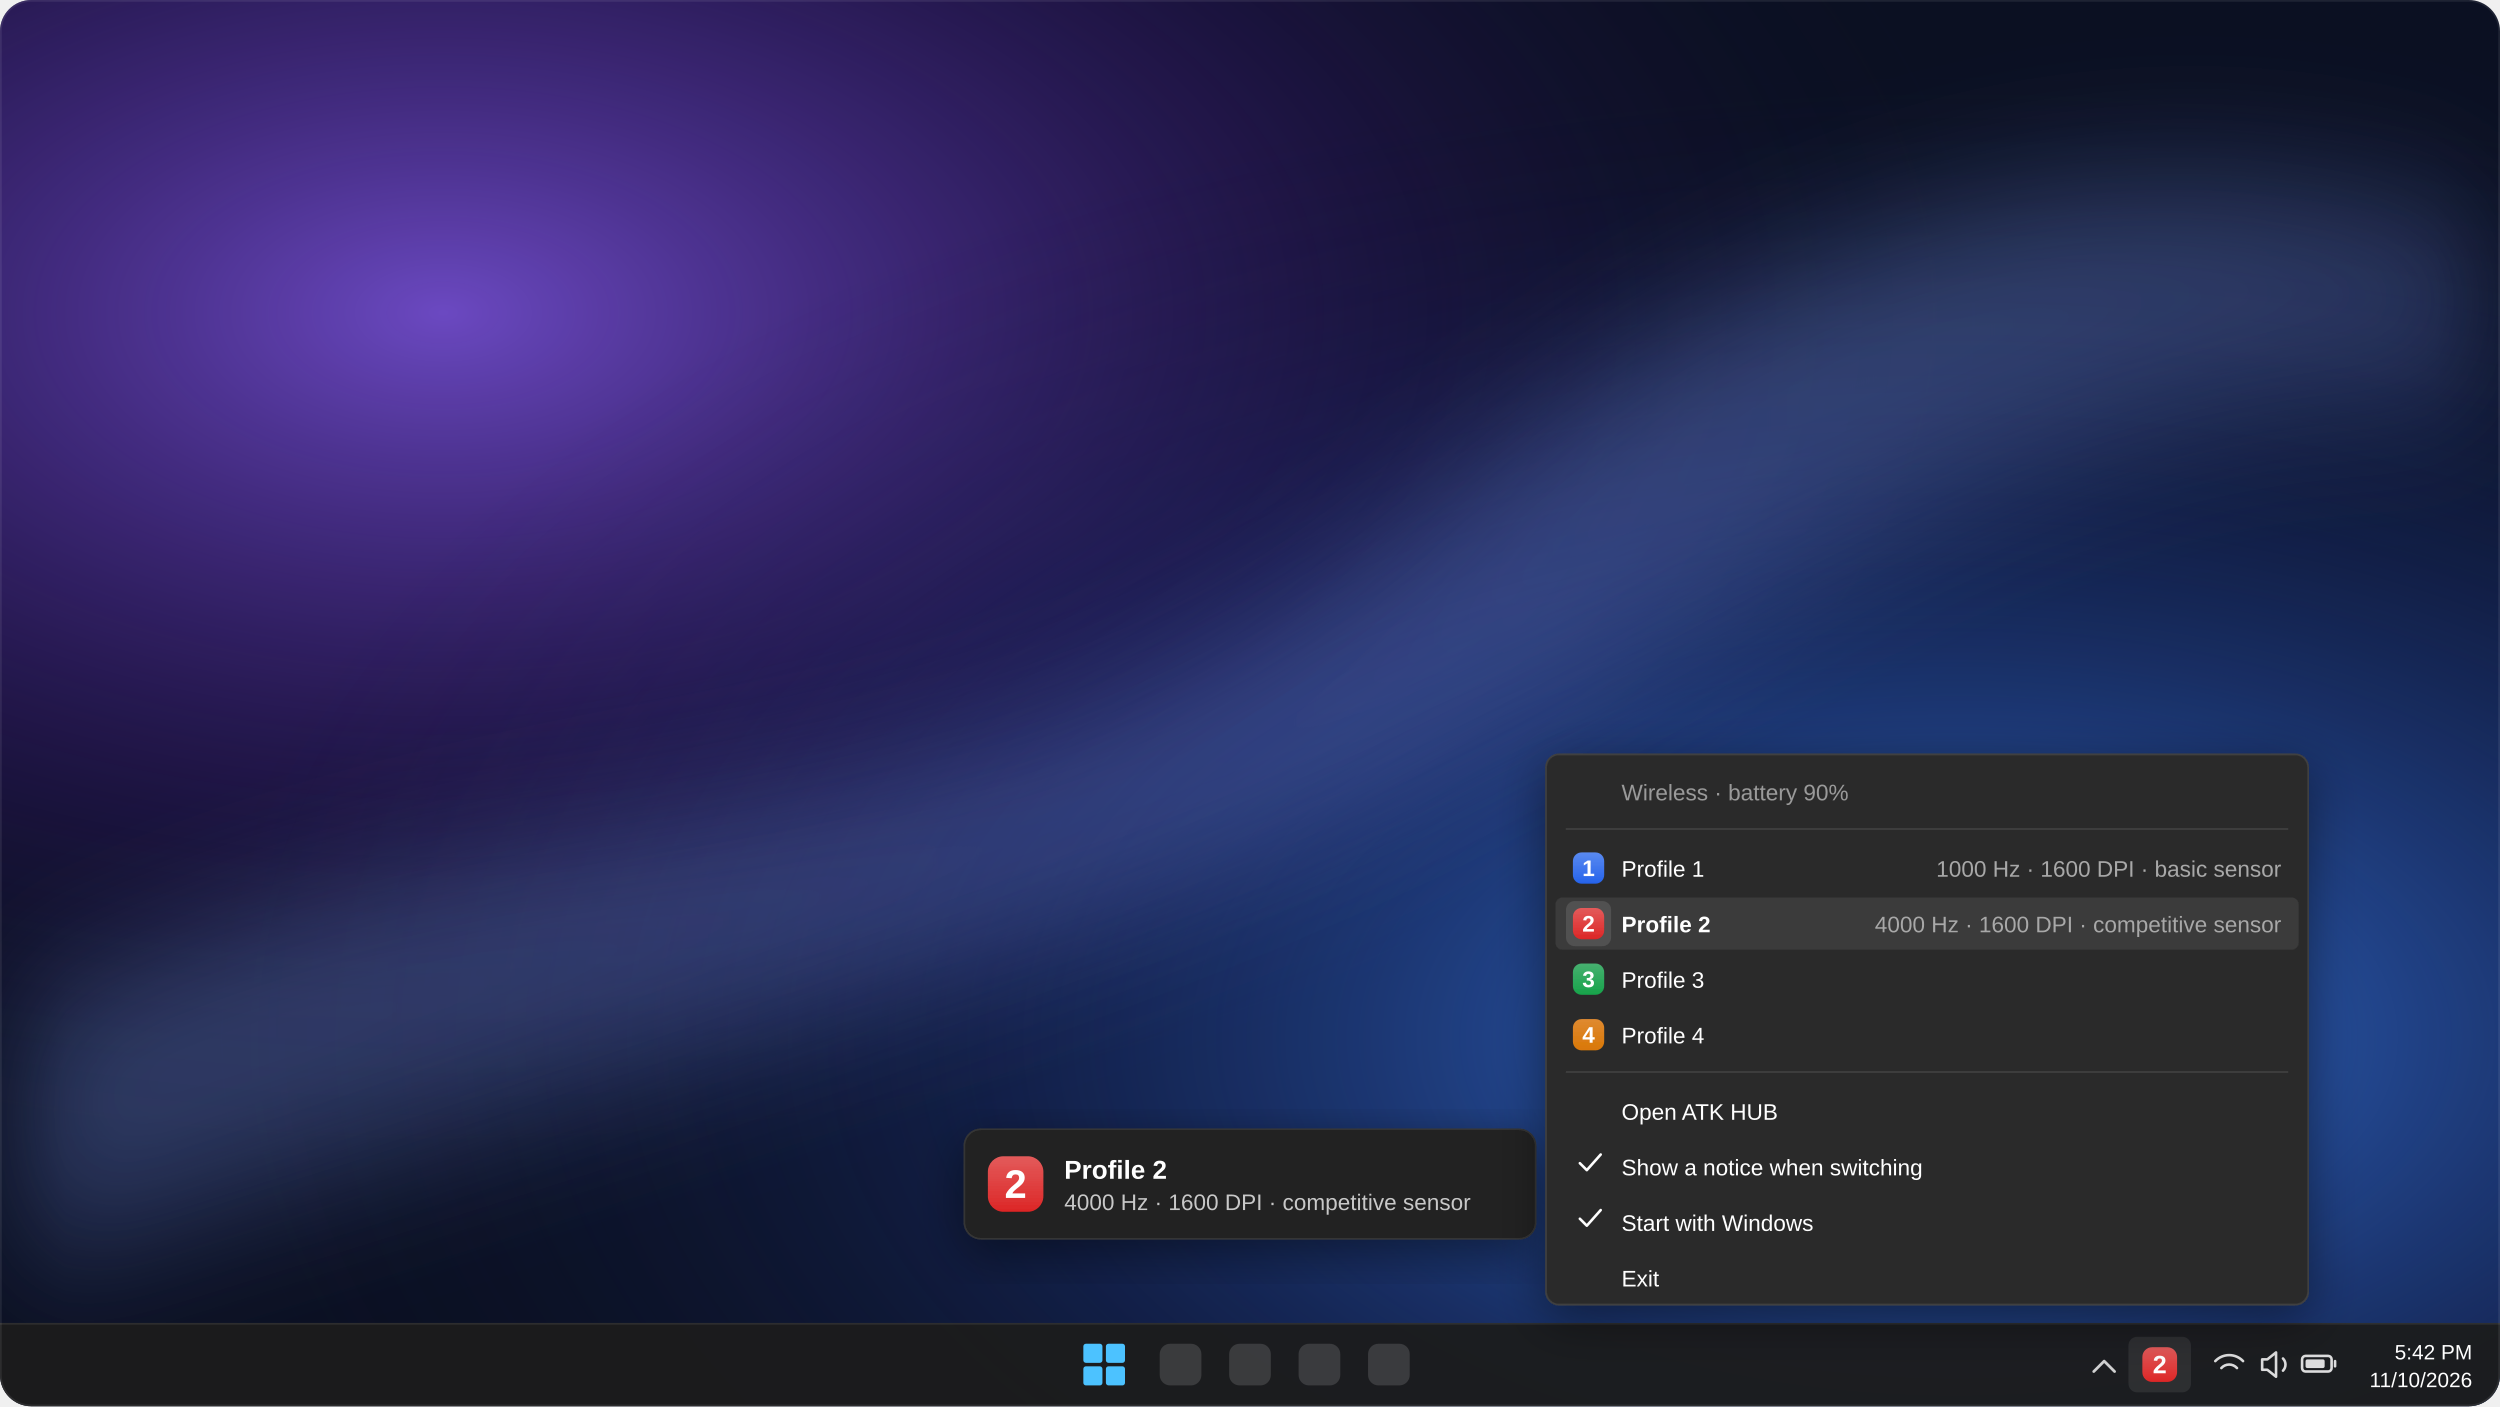
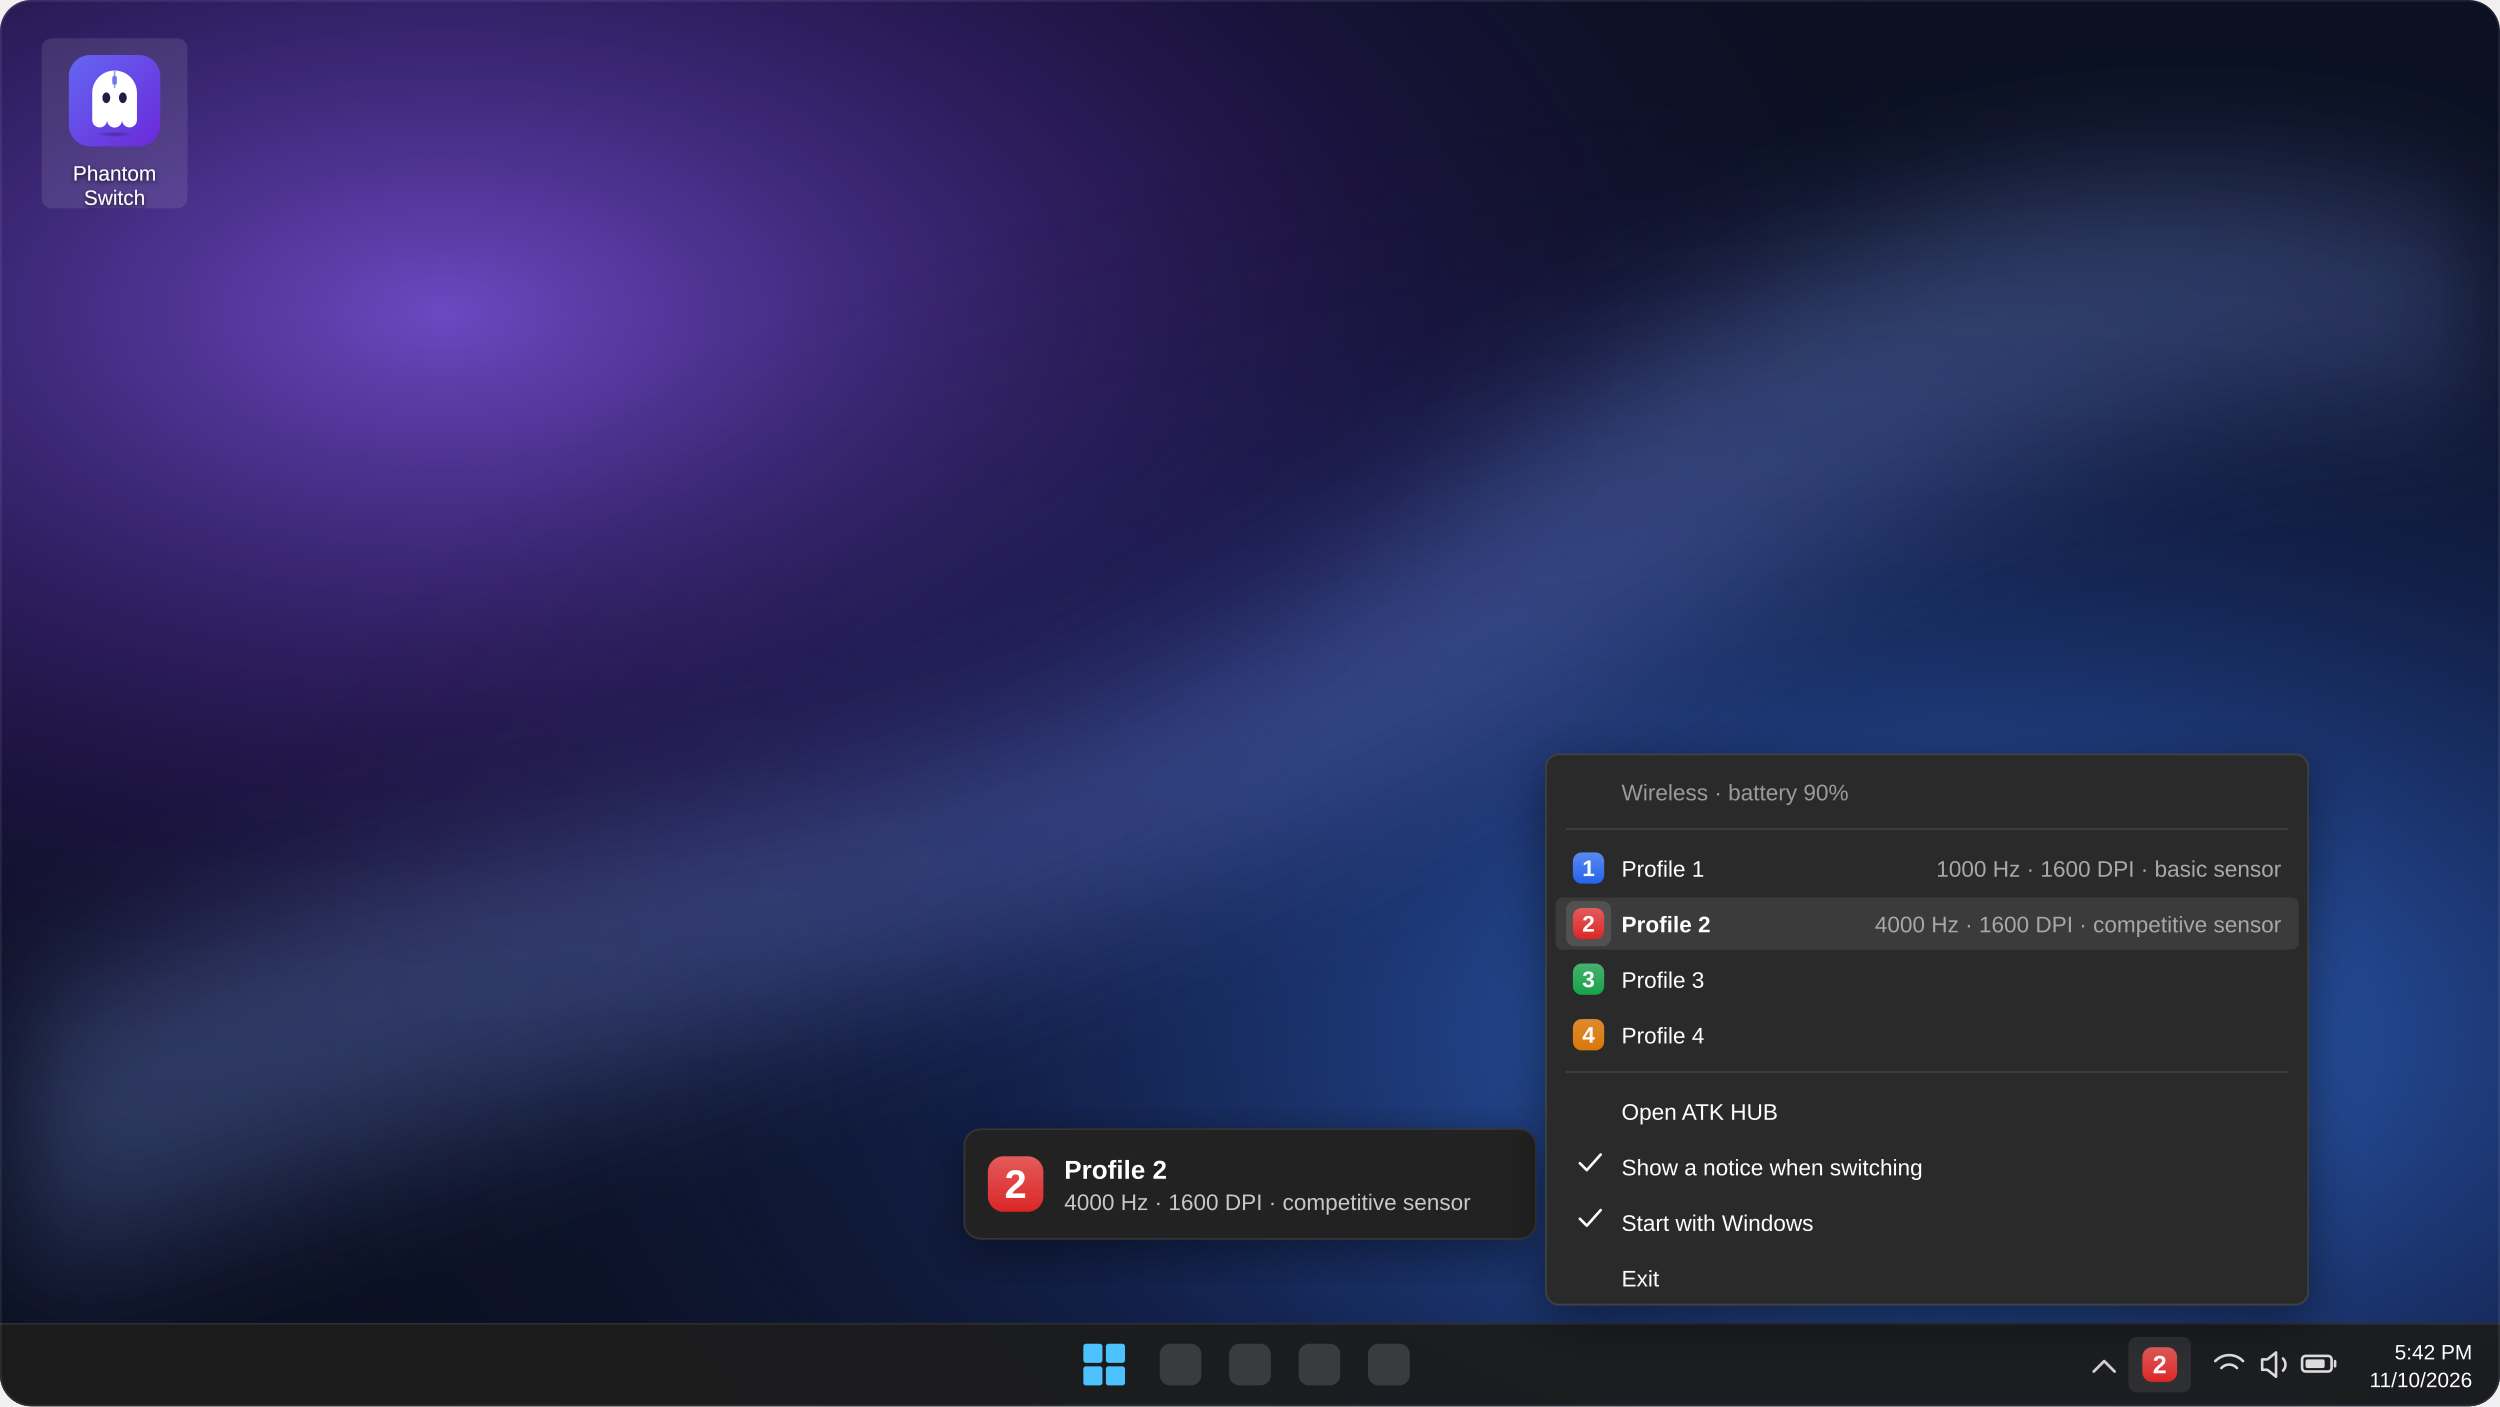
<svg xmlns="http://www.w3.org/2000/svg" width="1440" height="810" viewBox="0 0 1440 810" font-family="'Segoe UI Variable Text', 'Segoe UI', system-ui, -apple-system, 'Helvetica Neue', Arial, sans-serif">
  <defs>
    <clipPath id="frame">
      <rect width="1440" height="810" rx="18" />
    </clipPath>
    <radialGradient id="bloom-blue" cx="78%" cy="74%" r="70%">
      <stop offset="0" stop-color="#3b82f6" stop-opacity="0.85" />
      <stop offset="0.55" stop-color="#1e3a8a" stop-opacity="0.35" />
      <stop offset="1" stop-color="#0b1022" stop-opacity="0" />
    </radialGradient>
    <radialGradient id="bloom-violet" cx="18%" cy="22%" r="62%">
      <stop offset="0" stop-color="#8b5cf6" stop-opacity="0.75" />
      <stop offset="0.6" stop-color="#4c1d95" stop-opacity="0.25" />
      <stop offset="1" stop-color="#0b1022" stop-opacity="0" />
    </radialGradient>
    <linearGradient id="ribbon" x1="0" y1="0" x2="1" y2="1">
      <stop offset="0" stop-color="#93c5fd" stop-opacity="0.55" />
      <stop offset="1" stop-color="#6366f1" stop-opacity="0" />
    </linearGradient>
    <linearGradient id="b1" x1="0" y1="0" x2="0" y2="1">
      <stop offset="0" stop-color="#5a8af0" />
      <stop offset="1" stop-color="#2563eb" />
    </linearGradient>
    <linearGradient id="b2" x1="0" y1="0" x2="0" y2="1">
      <stop offset="0" stop-color="#e35b5b" />
      <stop offset="1" stop-color="#dc2626" />
    </linearGradient>
    <linearGradient id="b3" x1="0" y1="0" x2="0" y2="1">
      <stop offset="0" stop-color="#47b070" />
      <stop offset="1" stop-color="#16a34a" />
    </linearGradient>
    <linearGradient id="b4" x1="0" y1="0" x2="0" y2="1">
      <stop offset="0" stop-color="#df8a31" />
      <stop offset="1" stop-color="#d97706" />
    </linearGradient>
    <filter id="shadow" x="-20%" y="-30%" width="140%" height="170%">
      <feDropShadow dx="0" dy="8" stdDeviation="14" flood-color="#000" flood-opacity="0.45" />
    </filter>
    <filter id="soft" x="-50%" y="-50%" width="200%" height="200%">
      <feGaussianBlur stdDeviation="40" />
    </filter>
+     <filter id="label" x="-10%" y="-40%" width="120%" height="180%">
+       <feDropShadow dx="0" dy="1" stdDeviation="1.2" flood-color="#000" flood-opacity="0.8" />
+     </filter>
+     <linearGradient id="app-square" x1="0" y1="0" x2="1" y2="1">
+       <stop offset="0" stop-color="#6366f2" />
+       <stop offset="1" stop-color="#6b29d9" />
+     </linearGradient>
+     <radialGradient id="app-shadow">
+       <stop offset="0" stop-color="#000" stop-opacity="0.3" />
+       <stop offset="1" stop-color="#000" stop-opacity="0" />
+     </radialGradient>
  </defs>
  <g clip-path="url(#frame)">
    <rect width="1440" height="810" fill="#0b1022" />
    <rect width="1440" height="810" fill="url(#bloom-violet)" />
    <rect width="1440" height="810" fill="url(#bloom-blue)" />
    <path d="M -80 640 C 260 420, 560 520, 820 300 S 1300 60, 1560 180 L 1560 260 C 1280 160, 1060 320, 860 430 S 300 640, -80 760 Z" fill="url(#ribbon)" filter="url(#soft)" />
+     <g transform="translate(38 30)">
+       <rect x="-14" y="-8" width="84" height="98" rx="6" fill="#ffffff" fill-opacity="0.1" />
+       <g transform="scale(0.21875)">
+         <rect x="7.68" y="7.68" width="240.64" height="240.64" rx="56.32" fill="url(#app-square)" />
+         <ellipse cx="128" cy="216.32" rx="51.2" ry="7.68" fill="url(#app-shadow)" />
+         <path d="M 69.12 107.52 A 58.88 58.88 0 0 1 186.88 107.52 L 186.88 179.2 A 19.63 19.63 0 0 1 147.63 179.2 A 19.63 19.63 0 0 1 108.37 179.2 A 19.63 19.63 0 0 1 69.12 179.2 Z" fill="#fff" />
+         <rect x="125.7" y="49" width="4.6" height="45.7" fill="#9ea6f7" />
+         <rect x="121.86" y="61.95" width="12.28" height="24.58" rx="6.14" fill="#7378eb" />
+         <ellipse cx="106.24" cy="120.32" rx="10.24" ry="14.08" fill="#1f1c4a" />
+         <ellipse cx="149.76" cy="120.32" rx="10.24" ry="14.08" fill="#1f1c4a" />
+       </g>
+       <text x="28" y="74" text-anchor="middle" font-size="12" fill="#fff" filter="url(#label)">Phantom</text>
+       <text x="28" y="88" text-anchor="middle" font-size="12" fill="#fff" filter="url(#label)">Switch</text>
+     </g>
    <rect y="762" width="1440" height="48" fill="#1c1c1c" fill-opacity="0.94" />
    <rect y="762" width="1440" height="1" fill="#ffffff" fill-opacity="0.08" />
    <g transform="translate(624 774)">
      <g fill="#4cc2ff">
        <rect width="11" height="11" rx="1.5" />
        <rect x="13" width="11" height="11" rx="1.5" />
        <rect y="13" width="11" height="11" rx="1.5" />
        <rect x="13" y="13" width="11" height="11" rx="1.5" />
      </g>
      <rect x="44" y="0" width="24" height="24" rx="6" fill="#ffffff" fill-opacity="0.14" />
      <rect x="84" y="0" width="24" height="24" rx="6" fill="#ffffff" fill-opacity="0.14" />
      <rect x="124" y="0" width="24" height="24" rx="6" fill="#ffffff" fill-opacity="0.14" />
      <rect x="164" y="0" width="24" height="24" rx="6" fill="#ffffff" fill-opacity="0.14" />
    </g>
    <path d="M 1206 790 l 6 -6 l 6 6" fill="none" stroke="#ffffff" stroke-opacity="0.8" stroke-width="1.6" stroke-linecap="round" stroke-linejoin="round" />
    <rect x="1226" y="770" width="36" height="32" rx="5" fill="#ffffff" fill-opacity="0.08" />
    <g transform="translate(1234 776)">
      <rect width="20" height="20" rx="5.6" fill="url(#b2)" />
      <text x="10" y="15" text-anchor="middle" font-size="14.5" font-weight="600" fill="#fff">2</text>
    </g>
    <g fill="none" stroke="#ffffff" stroke-opacity="0.85" stroke-width="1.5" stroke-linecap="round">
      <path d="M 1276 784 a 11 11 0 0 1 16 0" />
      <path d="M 1279.5 788 a 6 6 0 0 1 9 0" />
      <path d="M 1303 783 h 3 l 5 -4 v 14 l -5 -4 h -3 z" stroke-linejoin="round" />
      <path d="M 1315 782.5 a 5 5 0 0 1 0 7" />
      <rect x="1326" y="781" width="17" height="9" rx="2" />
      <path d="M 1345 784 v 3" />
    </g>
    <rect x="1328" y="783" width="11" height="5" rx="1" fill="#ffffff" fill-opacity="0.85" />
    <text x="1424" y="783" text-anchor="end" font-size="12" fill="#fff">5:42 PM</text>
    <text x="1424" y="799" text-anchor="end" font-size="12" fill="#fff">11/10/2026</text>
    <g transform="translate(555 650)" filter="url(#shadow)">
      <rect width="330" height="64" rx="10" fill="#202020" />
      <rect x="0.5" y="0.5" width="329" height="63" rx="9.5" fill="none" stroke="#ffffff" stroke-opacity="0.1" />
      <g transform="translate(14 16)">
        <rect width="32" height="32" rx="9" fill="url(#b2)" />
        <text x="16" y="24" text-anchor="middle" font-size="23" font-weight="600" fill="#fff">2</text>
      </g>
      <text x="58" y="29" font-size="15" font-weight="600" fill="#fff">Profile 2</text>
      <text x="58" y="47" font-size="13" fill="#c8c8c8">4000 Hz · 1600 DPI · competitive sensor</text>
    </g>
    <g transform="translate(890 434)" filter="url(#shadow)">
      <rect width="440" height="318" rx="8" fill="#2c2c2c" />
      <rect x="0.5" y="0.5" width="439" height="317" rx="7.5" fill="none" stroke="#ffffff" stroke-opacity="0.09" />
      <g font-size="13" fill="#fff">
        <text x="44" y="27" fill="#9a9a9a">Wireless · battery 90%</text>
        <rect x="12" y="43" width="416" height="1" fill="#ffffff" fill-opacity="0.09" />
        <g transform="translate(0 50)">
          <g transform="translate(16 7)">
            <rect width="18" height="18" rx="5" fill="url(#b1)" />
            <text x="9" y="13.6" text-anchor="middle" font-size="13" font-weight="600">1</text>
          </g>
          <text x="44" y="21">Profile 1</text>
          <text x="424" y="21" text-anchor="end" fill="#a8a8a8">1000 Hz · 1600 DPI · basic sensor</text>
        </g>
        <g transform="translate(0 82)">
          <rect x="6" y="1" width="428" height="30" rx="4" fill="#ffffff" fill-opacity="0.07" />
          <rect x="12" y="3" width="26" height="26" rx="5" fill="#ffffff" fill-opacity="0.12" />
          <g transform="translate(16 7)">
            <rect width="18" height="18" rx="5" fill="url(#b2)" />
            <text x="9" y="13.6" text-anchor="middle" font-size="13" font-weight="600">2</text>
          </g>
          <text x="44" y="21" font-weight="600">Profile 2</text>
          <text x="424" y="21" text-anchor="end" fill="#a8a8a8">4000 Hz · 1600 DPI · competitive sensor</text>
        </g>
        <g transform="translate(0 114)">
          <g transform="translate(16 7)">
            <rect width="18" height="18" rx="5" fill="url(#b3)" />
            <text x="9" y="13.6" text-anchor="middle" font-size="13" font-weight="600">3</text>
          </g>
          <text x="44" y="21">Profile 3</text>
        </g>
        <g transform="translate(0 146)">
          <g transform="translate(16 7)">
            <rect width="18" height="18" rx="5" fill="url(#b4)" />
            <text x="9" y="13.6" text-anchor="middle" font-size="13" font-weight="600">4</text>
          </g>
          <text x="44" y="21">Profile 4</text>
        </g>
        <rect x="12" y="183" width="416" height="1" fill="#ffffff" fill-opacity="0.09" />
        <text x="44" y="211">Open ATK HUB</text>
        <path d="M 20 236 l 4 4 l 8 -9" fill="none" stroke="#fff" stroke-width="1.5" stroke-linecap="round" stroke-linejoin="round" />
        <text x="44" y="243">Show a notice when switching</text>
        <path d="M 20 268 l 4 4 l 8 -9" fill="none" stroke="#fff" stroke-width="1.5" stroke-linecap="round" stroke-linejoin="round" />
        <text x="44" y="275">Start with Windows</text>
        <text x="44" y="307">Exit</text>
      </g>
    </g>
  </g>
  <rect x="0.5" y="0.5" width="1439" height="809" rx="17.5" fill="none" stroke="#ffffff" stroke-opacity="0.08" />
</svg>
